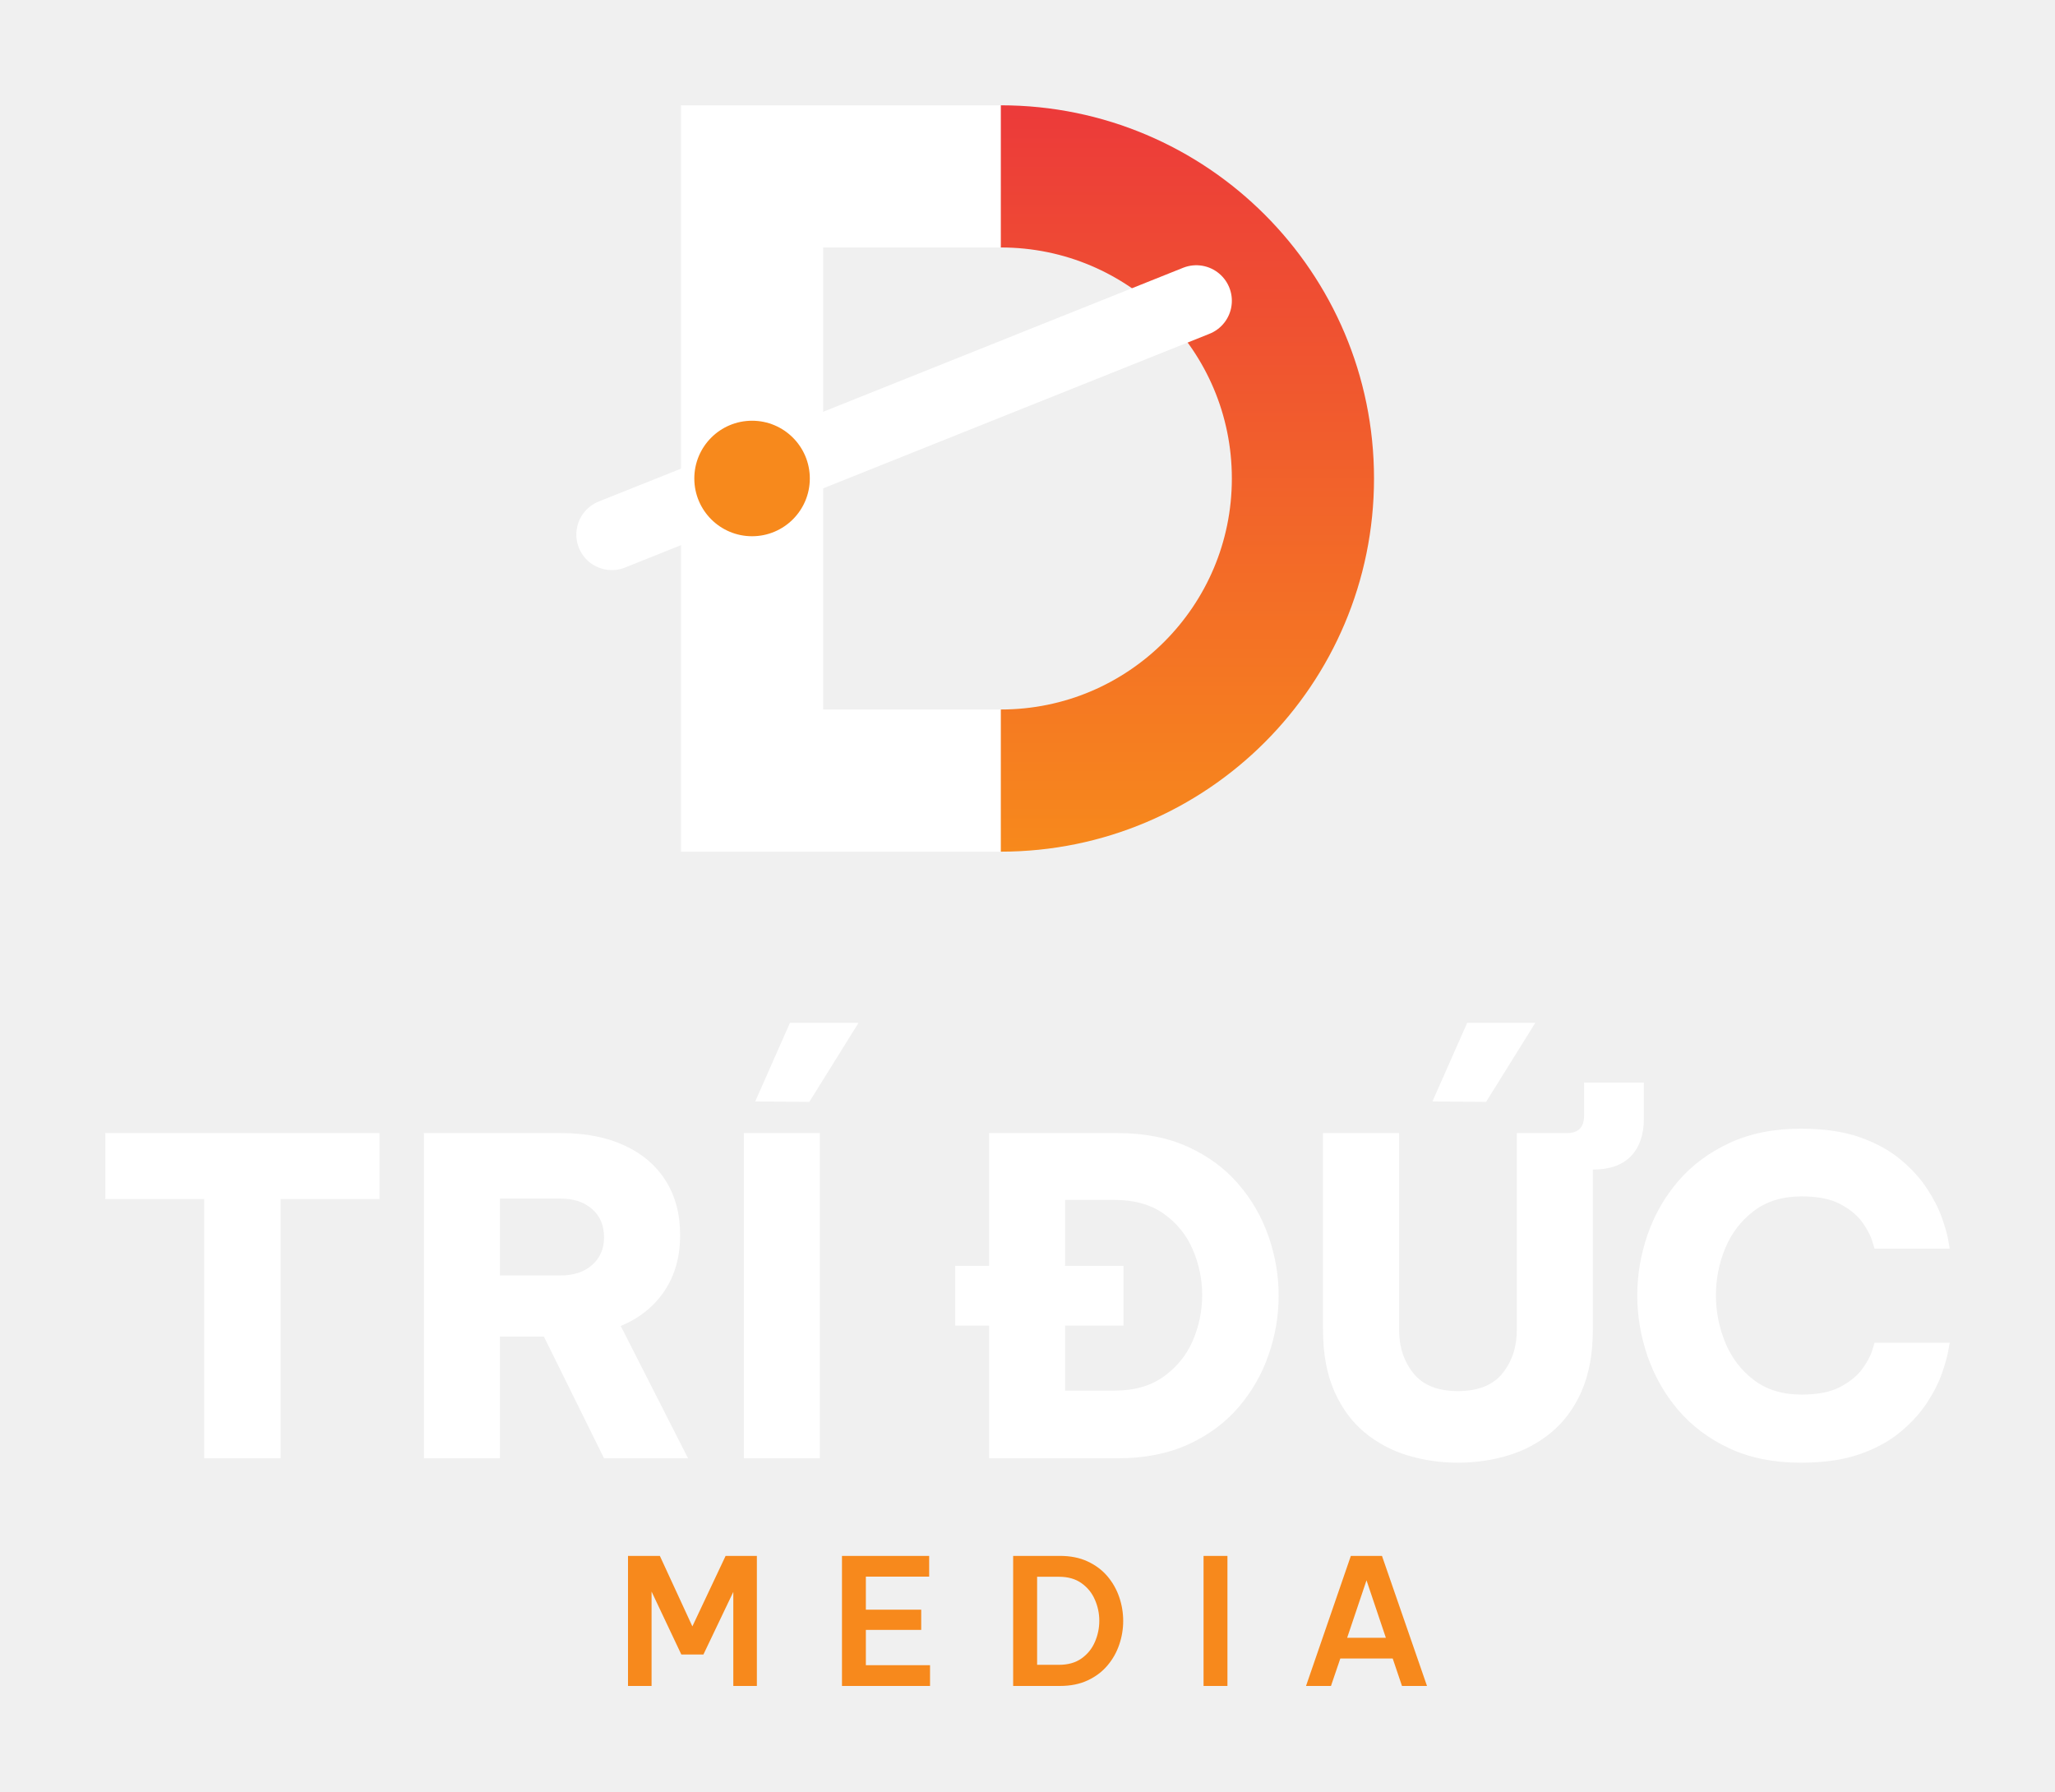
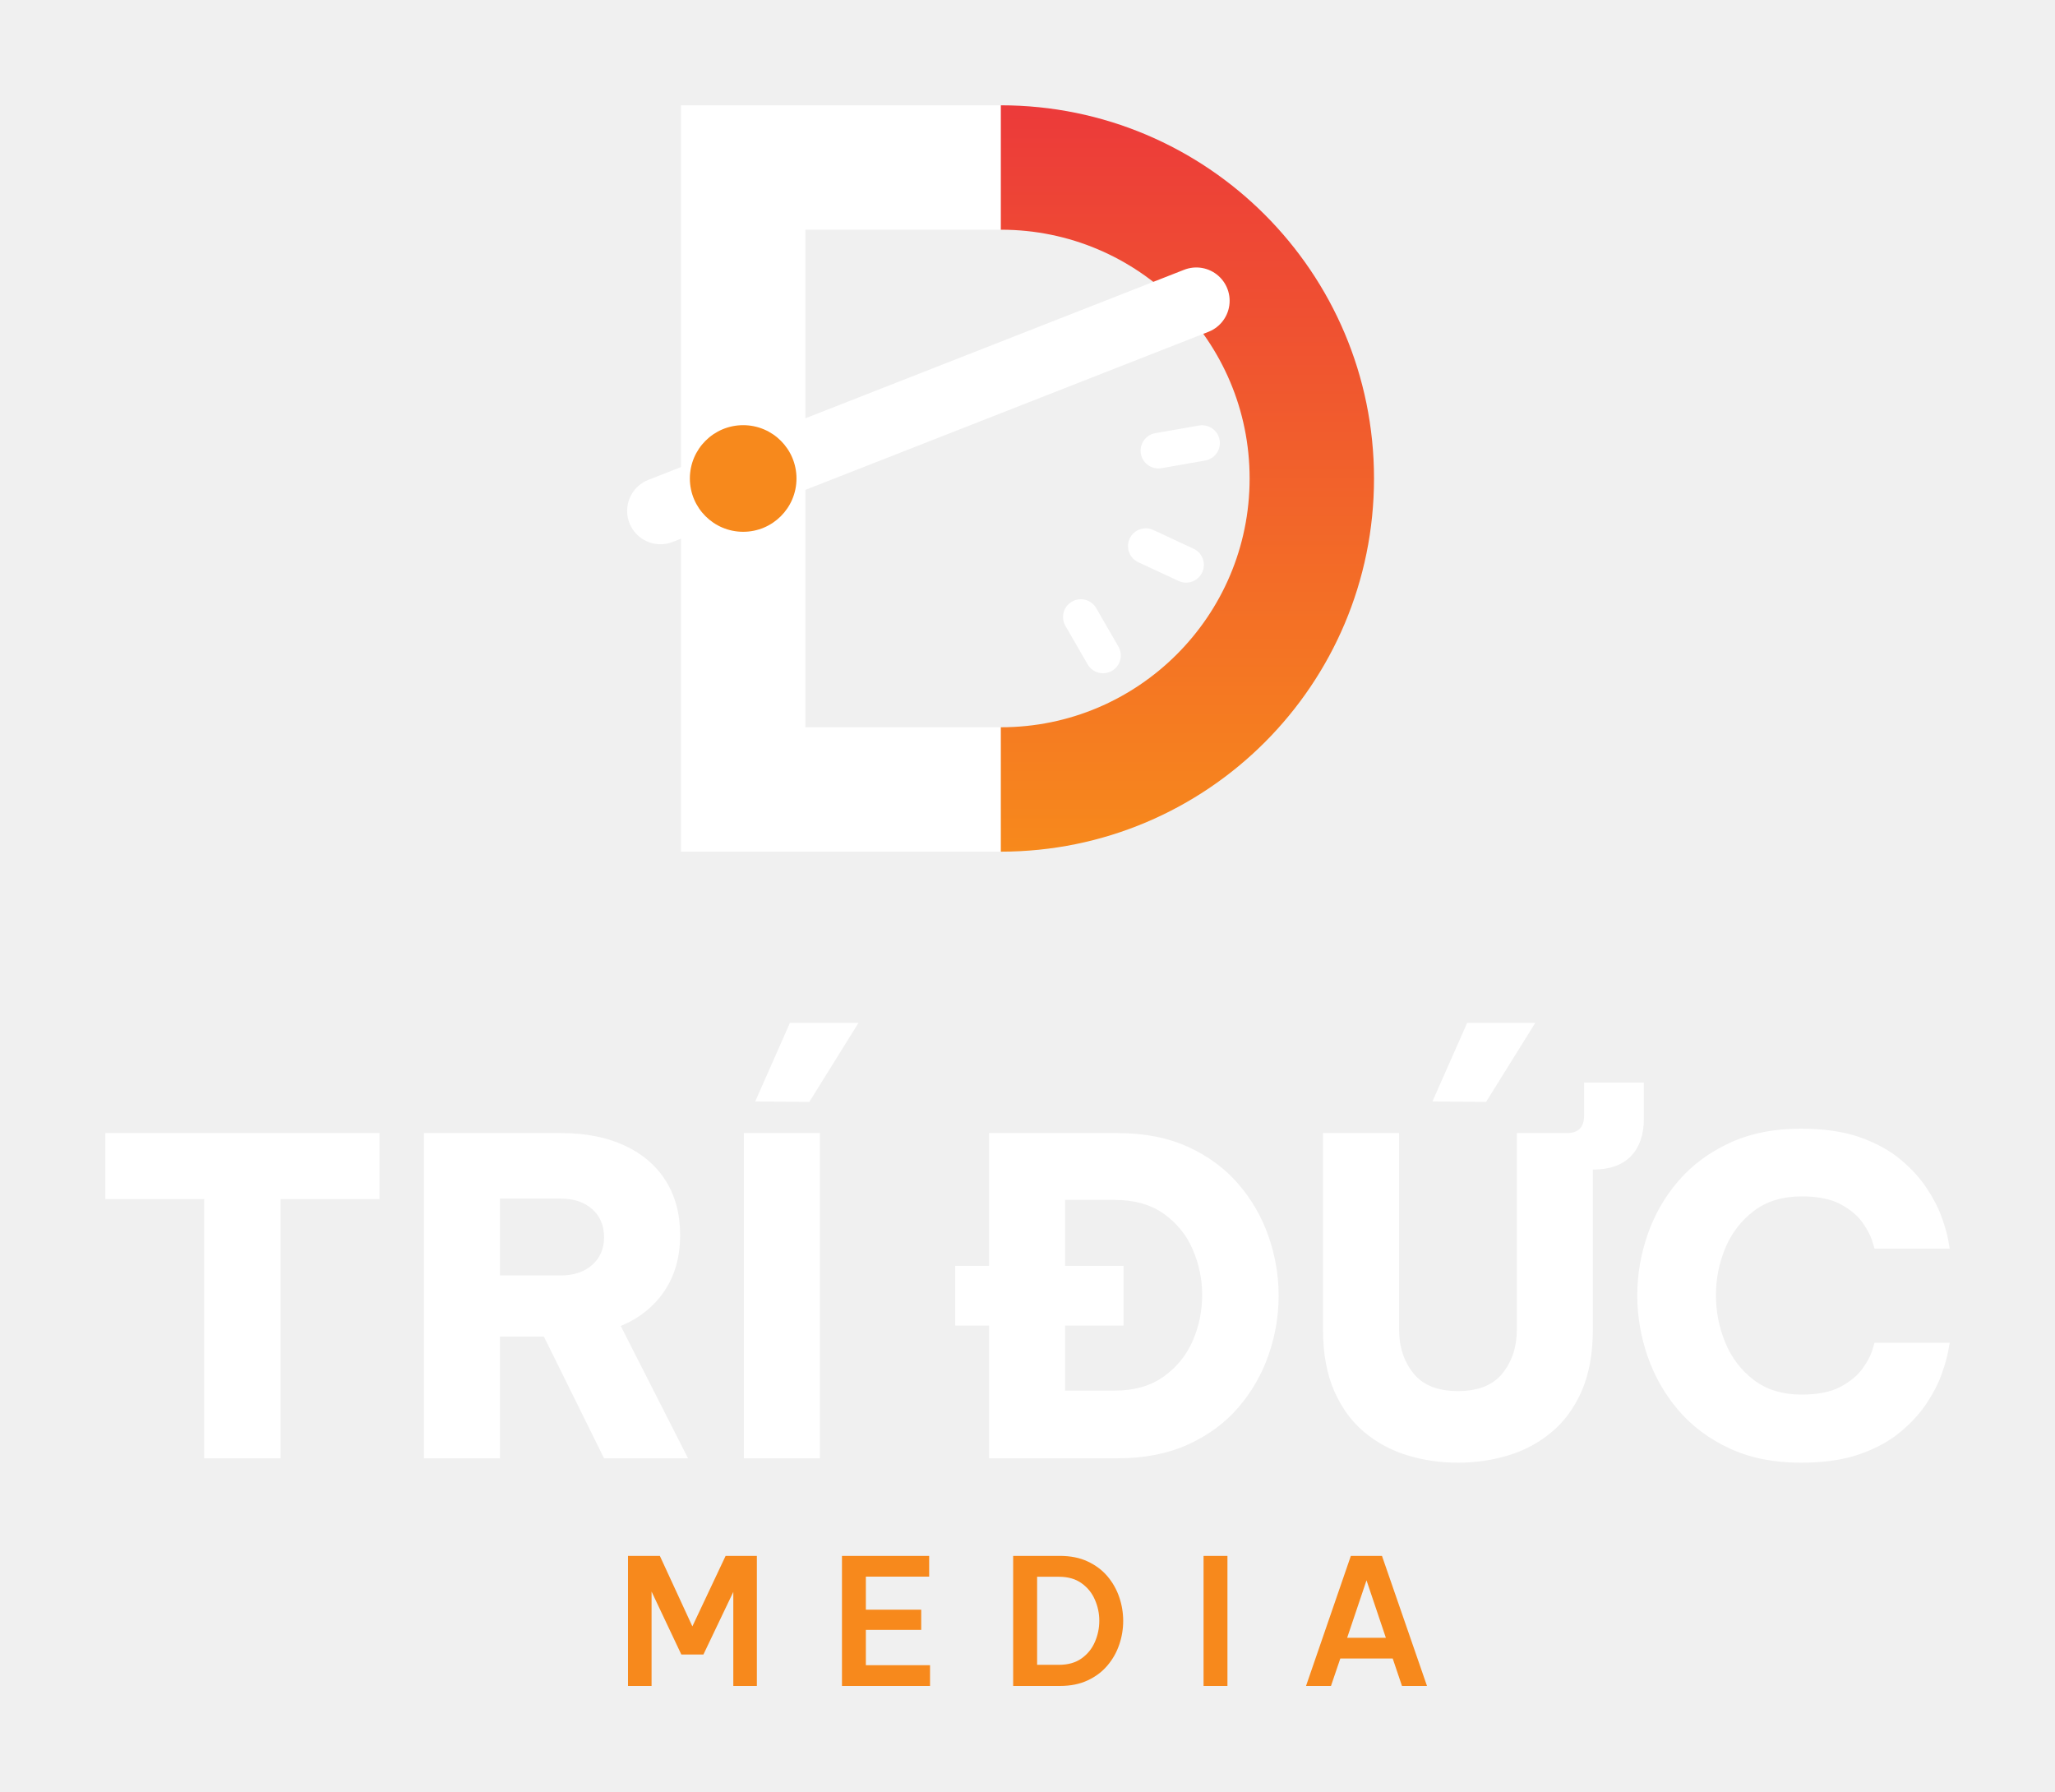
<svg xmlns="http://www.w3.org/2000/svg" viewBox="-95.12 -12.7 312.24 272.16" role="img" aria-label="Trí Đức Media">
  <defs>
    <linearGradient id="v-reverse-g" gradientUnits="userSpaceOnUse" x1="0" y1="18" x2="0" y2="102">
      <stop offset="0" stop-color="#EC3A3A" />
      <stop offset="1" stop-color="#F7891C" />
    </linearGradient>
  </defs>
  <g transform="translate(61 60) scale(1.35) translate(-61 -60)">
-     <path fill="#FFFFFF" d="M22 18H58V34H38V86H58V102H22Z" />
-     <path fill="none" stroke="url(#v-reverse-g)" stroke-width="16" d="M58 26A34 34 0 0 1 58 94" />
-     <path fill="none" stroke="#FFFFFF" stroke-width="8" stroke-linecap="round" d="M14.22 66.31L80 40" />
-     <circle cx="30" cy="60" r="6.5" fill="#F7891C" />
+     <path fill="#FFFFFF" d="M22 18H58V32H36V88H58V102H22Z" />
+     <path fill="none" stroke="url(#v-reverse-g)" stroke-width="14" d="M58 25A35 35 0 0 1 58 95" />
+     <path fill="none" stroke="#FFFFFF" stroke-width="4" stroke-linecap="round" d="M75.73 56.87L80.65 56.01M74.31 67.61L78.85 69.72M67 75.59L69.5 79.92" />
+     <path fill="none" stroke="#FFFFFF" stroke-width="7.5" stroke-linecap="round" d="M19.69 63.65L80 40" />
+     <circle cx="29" cy="60" r="6" fill="#F7891C" />
  </g>
  <path fill="#FFFFFF" d="M-52.48 208.87L-64.10 208.87L-64.10 169.48L-79.12 169.48L-79.12 159.46L-37.46 159.46L-37.46 169.48L-52.48 169.48L-52.48 208.87ZM-19.16 208.87L-30.71 208.87L-30.71 159.46L-9.81 159.46Q-4.34 159.46-0.26 161.33Q3.81 163.20 6.01 166.67Q8.22 170.14 8.22 174.95L8.22 174.95Q8.22 179.89 5.85 183.43Q3.48 186.97-0.80 188.77L-0.80 188.77L9.42 208.87L-3.34 208.87L-12.48 190.38L-19.16 190.38L-19.16 208.87ZM-9.95 169.41L-9.95 169.41L-19.16 169.41L-19.16 181.09L-9.95 181.09Q-6.94 181.09-5.14 179.49Q-3.34 177.89-3.34 175.29L-3.34 175.29Q-3.34 172.61-5.14 171.01Q-6.94 169.41-9.95 169.41ZM35.33 142.70L27.85 154.72L19.63 154.65L24.91 142.70L35.33 142.70ZM29.45 208.87L17.90 208.87L17.90 159.46L29.45 159.46L29.45 208.87ZM74.72 208.87L55.16 208.87L55.16 188.71L50.02 188.71L50.02 179.63L55.16 179.63L55.16 159.46L74.72 159.46Q80.80 159.46 85.41 161.56Q90.01 163.67 93.05 167.21Q96.09 170.74 97.62 175.15Q99.16 179.56 99.16 184.17L99.16 184.17Q99.16 188.77 97.62 193.18Q96.09 197.59 93.05 201.13Q90.01 204.67 85.41 206.77Q80.80 208.87 74.72 208.87L74.72 208.87ZM75.59 179.63L75.59 188.71L66.71 188.71L66.71 198.59L74.19 198.59Q78.73 198.59 81.70 196.45Q84.67 194.32 86.11 191.01Q87.54 187.70 87.54 184.03L87.54 184.03Q87.54 180.49 86.11 177.15Q84.67 173.82 81.70 171.71Q78.73 169.61 74.19 169.61L74.19 169.61L66.71 169.61L66.71 179.63L75.59 179.63ZM138.16 142.70L130.68 154.72L122.53 154.65L127.81 142.70L138.16 142.70ZM126.40 209.54L126.40 209.54Q122.46 209.54 118.79 208.44Q115.12 207.34 112.21 204.93Q109.31 202.53 107.61 198.66Q105.90 194.78 105.90 189.31L105.90 189.31L105.90 159.46L117.46 159.46L117.46 189.31Q117.46 193.25 119.63 195.95Q121.80 198.66 126.40 198.66L126.40 198.66Q131.01 198.66 133.18 195.95Q135.35 193.25 135.35 189.31L135.35 189.31L135.35 159.46L142.96 159.46Q145.57 159.46 145.57 156.79L145.57 156.79L145.57 151.78L154.65 151.78L154.65 157.26Q154.65 160.93 152.68 162.97Q150.71 165.00 146.97 165.00L146.97 165.00L146.90 165.00L146.90 189.31Q146.90 194.78 145.20 198.66Q143.50 202.53 140.59 204.93Q137.69 207.34 134.02 208.44Q130.34 209.54 126.40 209.54ZM178.49 209.54L178.49 209.54Q172.34 209.54 167.67 207.37Q163.00 205.20 159.89 201.56Q156.79 197.92 155.22 193.38Q153.65 188.84 153.65 184.10L153.65 184.10Q153.65 179.42 155.22 174.88Q156.79 170.34 159.89 166.74Q163.00 163.13 167.67 160.96Q172.34 158.79 178.49 158.79L178.49 158.79Q183.76 158.79 187.47 160.09Q191.17 161.40 193.68 163.50Q196.18 165.60 197.68 167.91Q199.19 170.21 199.92 172.28Q200.66 174.35 200.89 175.69Q201.12 177.02 201.12 177.02L201.12 177.02L189.70 177.02Q189.70 177.02 189.34 175.82Q188.97 174.62 187.87 173.05Q186.77 171.48 184.56 170.28Q182.36 169.08 178.62 169.08L178.62 169.08Q174.28 169.08 171.38 171.28Q168.47 173.48 167.03 176.92Q165.60 180.36 165.60 184.10L165.60 184.10Q165.60 187.84 167.03 191.31Q168.47 194.78 171.38 196.99Q174.28 199.19 178.62 199.19L178.62 199.19Q182.36 199.19 184.56 197.99Q186.77 196.79 187.87 195.25Q188.97 193.71 189.34 192.51Q189.70 191.31 189.70 191.31L189.70 191.31L201.12 191.31Q201.12 191.31 200.89 192.61Q200.66 193.91 199.92 196.02Q199.19 198.12 197.68 200.42Q196.18 202.73 193.68 204.83Q191.17 206.94 187.47 208.24Q183.76 209.54 178.49 209.54Z" />
  <path fill="#F7891C" d="M3.88 243.46L0.30 243.46L0.30 223.70L5.14 223.70L10.08 234.41L15.13 223.70L19.88 223.70L19.88 243.46L16.30 243.46L16.30 229.17L11.76 238.68L8.40 238.68L3.88 229.12L3.88 243.46ZM46.19 243.46L32.81 243.46L32.81 223.70L46.06 223.70L46.06 226.85L36.44 226.85L36.44 231.87L44.85 231.87L44.85 234.94L36.44 234.94L36.44 240.31L46.19 240.31L46.19 243.46ZM65.93 243.46L58.82 243.46L58.82 223.70L65.93 223.70Q68.33 223.70 70.13 224.54Q71.94 225.38 73.14 226.79Q74.34 228.21 74.94 229.97Q75.54 231.73 75.54 233.58L75.54 233.58Q75.54 235.42 74.94 237.18Q74.34 238.95 73.14 240.36Q71.94 241.78 70.13 242.62Q68.33 243.46 65.93 243.46L65.93 243.46ZM65.77 226.87L65.77 226.87L62.46 226.87L62.46 240.25L65.77 240.25Q67.85 240.25 69.21 239.28Q70.58 238.31 71.24 236.77Q71.91 235.23 71.91 233.55L71.91 233.55Q71.91 231.89 71.24 230.36Q70.58 228.82 69.21 227.85Q67.85 226.87 65.77 226.87ZM91.38 243.46L87.75 243.46L87.75 223.70L91.38 223.70L91.38 243.46ZM107.11 243.46L103.32 243.46L110.13 223.70L114.86 223.70L121.70 243.46L117.90 243.46L116.49 239.29L108.53 239.29L107.11 243.46ZM112.51 227.41L109.57 236.14L115.45 236.14L112.51 227.41Z" />
</svg>
